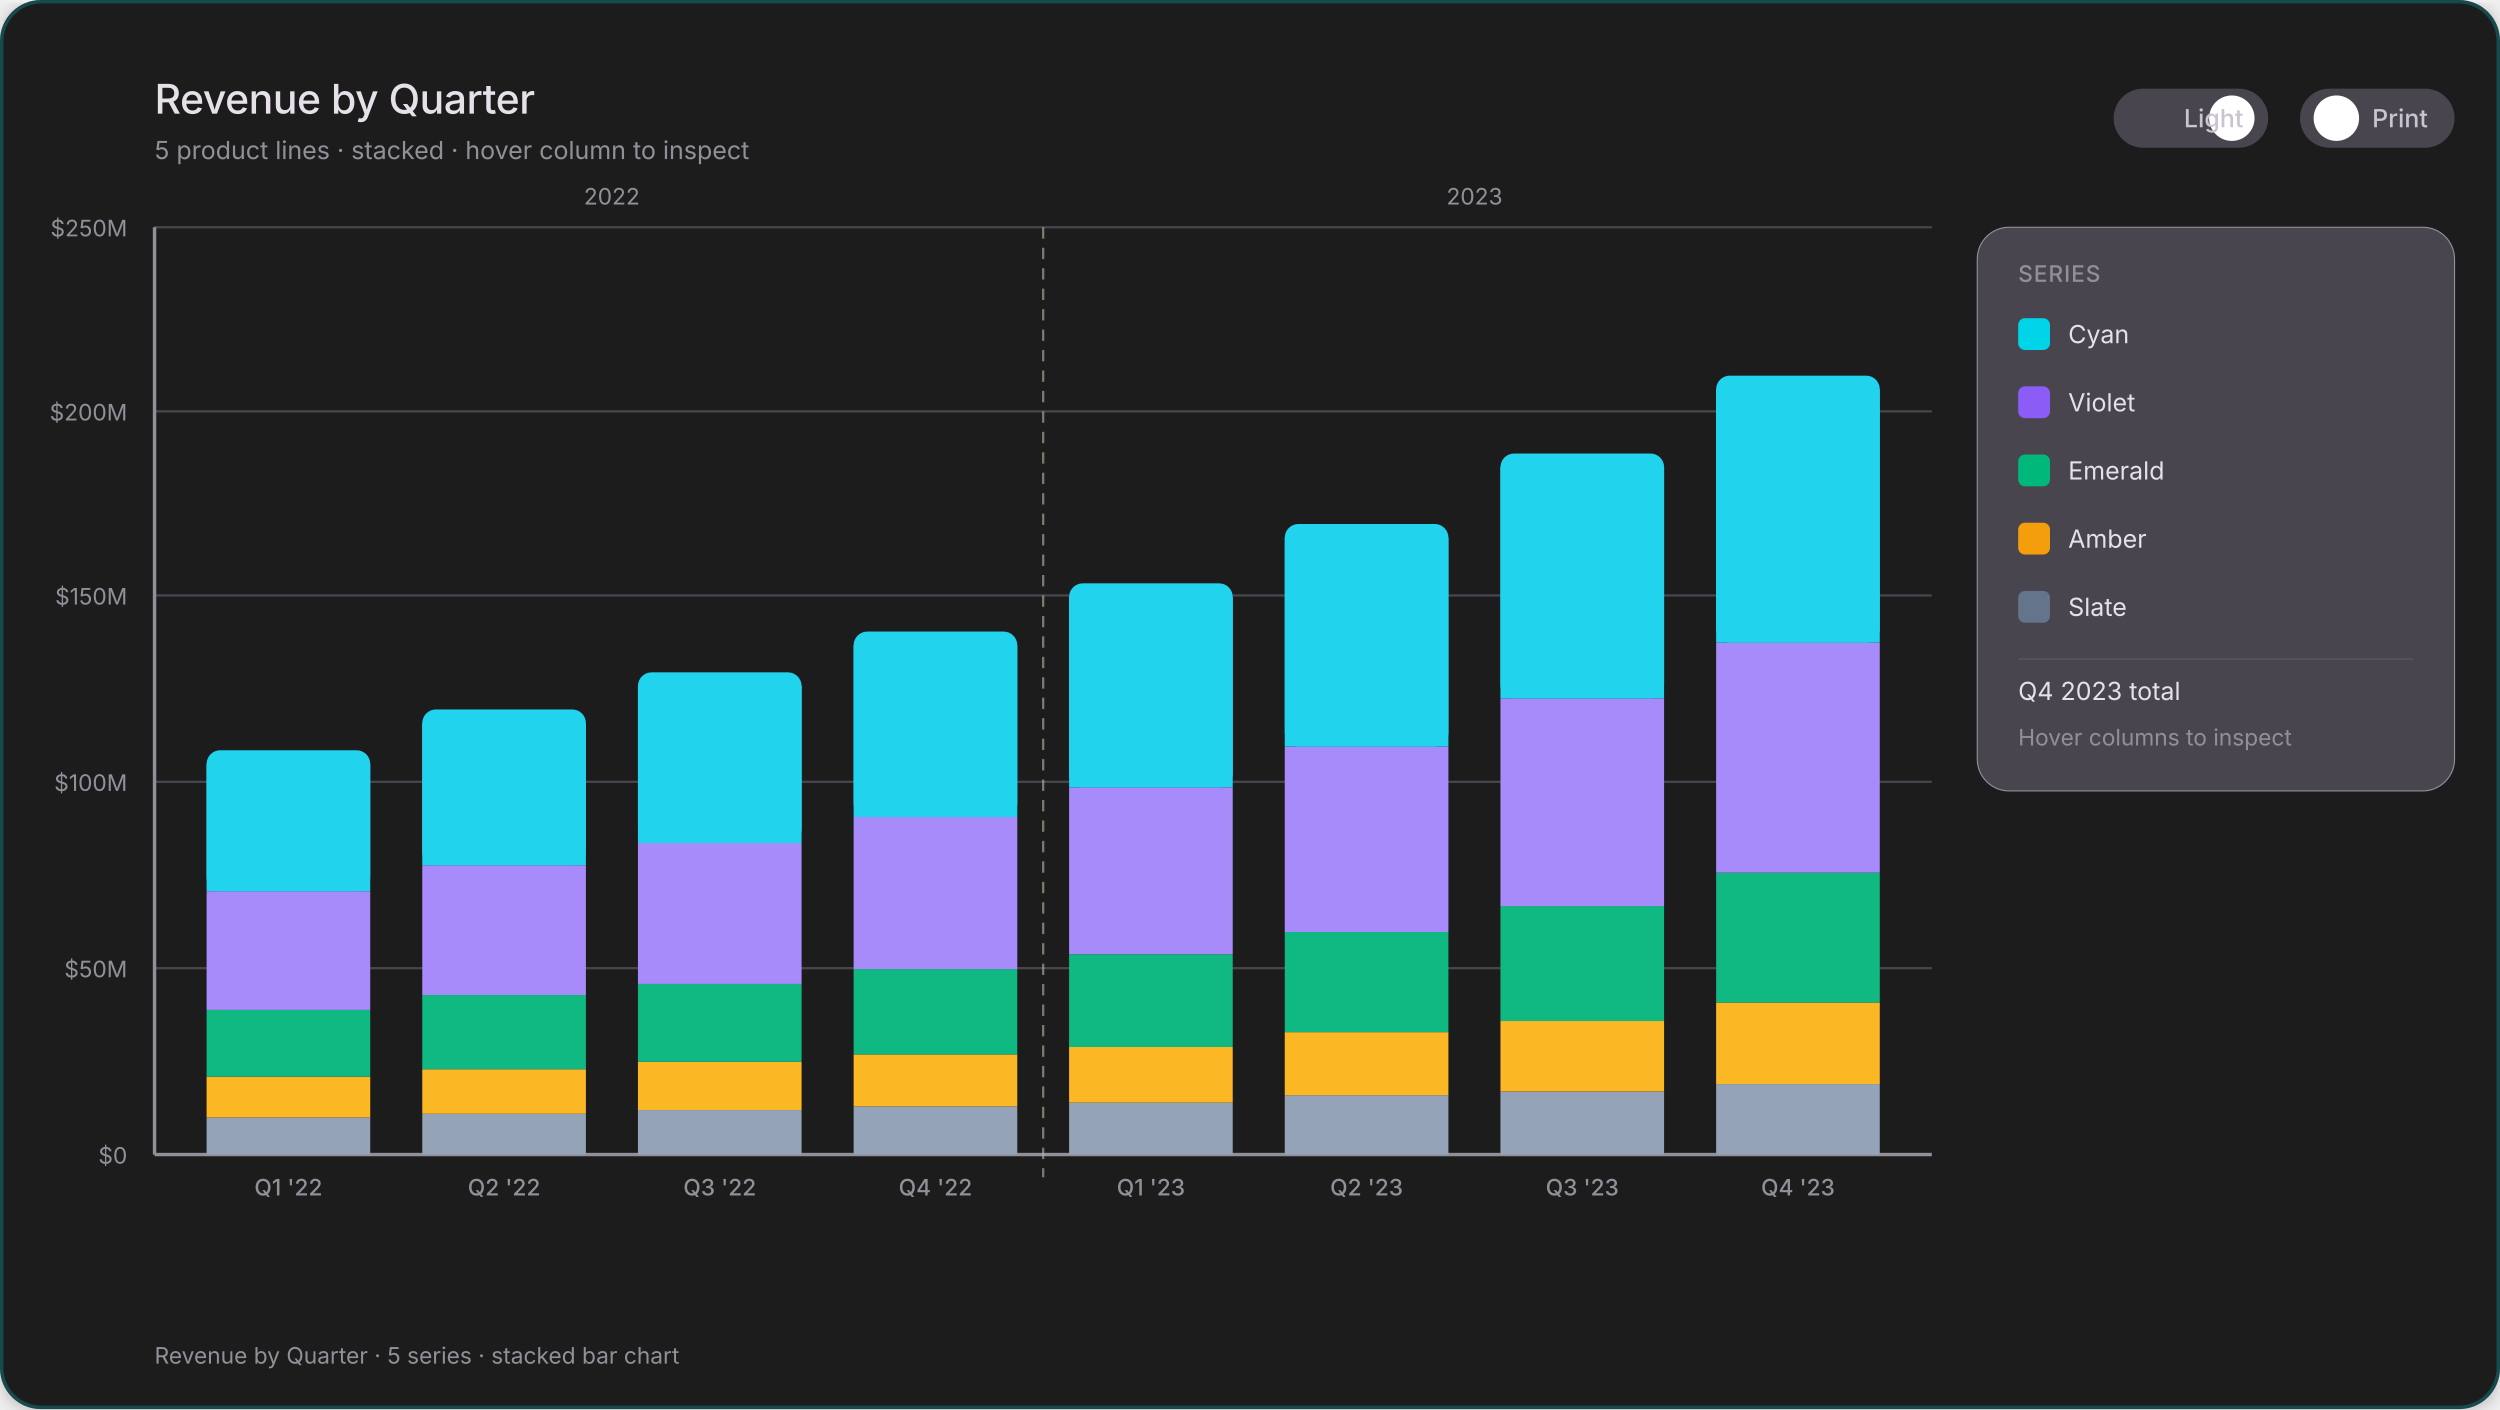
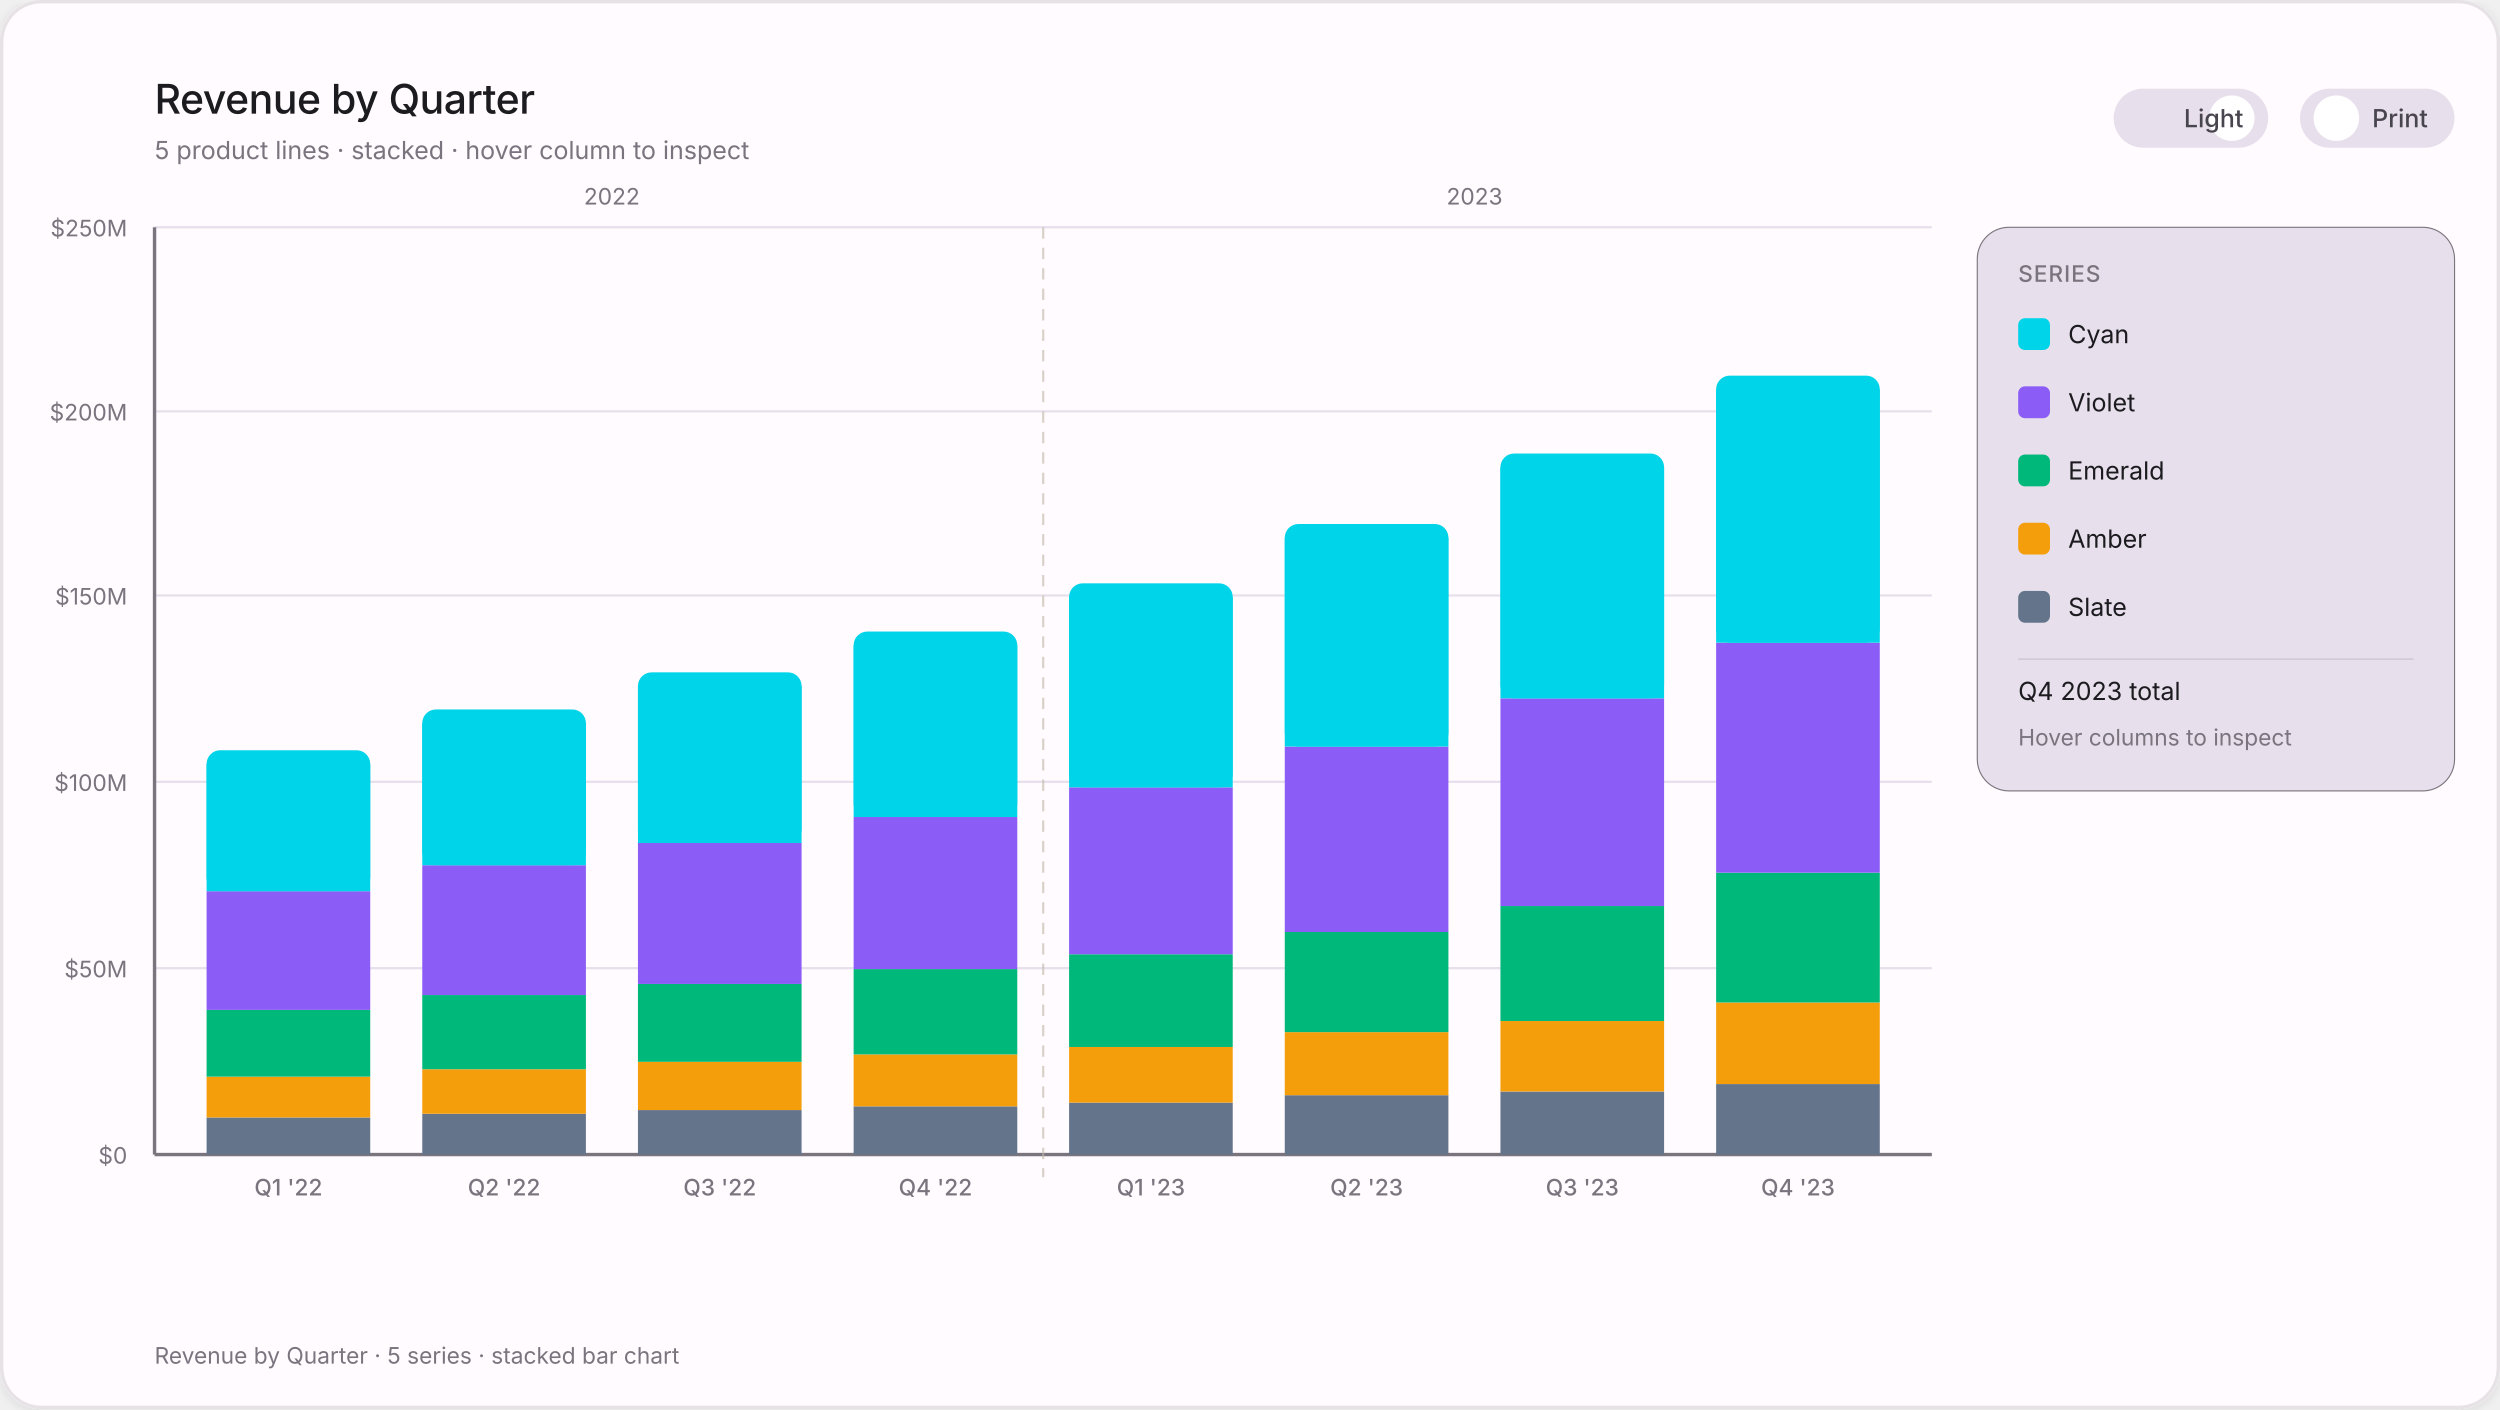
- <svg xmlns="http://www.w3.org/2000/svg" id="root" viewBox="0 0 1100 620" width="100%" height="100%" preserveAspectRatio="xMidYMid meet" font-family="'Inter','Helvetica Neue',Arial,sans-serif" class="dark">
+ <svg xmlns="http://www.w3.org/2000/svg" id="root" viewBox="0 0 1100 620" width="100%" height="100%" preserveAspectRatio="xMidYMid meet" font-family="'Inter','Helvetica Neue',Arial,sans-serif">
  <defs>
    <clipPath id="chartclip">
      <rect x="68" y="96" width="782" height="412" />
    </clipPath>
    <linearGradient id="c1">
      <stop offset="0%" stop-color="#00D4E8" />
    </linearGradient>
    <linearGradient id="c2">
      <stop offset="0%" stop-color="#8B5CF6" />
    </linearGradient>
    <linearGradient id="c3">
      <stop offset="0%" stop-color="#00B87A" />
    </linearGradient>
    <linearGradient id="c4">
      <stop offset="0%" stop-color="#F59E0B" />
    </linearGradient>
    <linearGradient id="c5">
      <stop offset="0%" stop-color="#64748B" />
    </linearGradient>
    <filter id="tipshadow" x="-40%" y="-80%" width="180%" height="320%">
      <feDropShadow dx="0" dy="2" stdDeviation="4" flood-color="rgba(0,0,0,0.20)" />
    </filter>
    <style>
    .bg-main   { fill:#FFFBFE; filter:drop-shadow(0 1px 2px rgba(0,0,0,0.10)); }
    .ct        { font-size:18px; font-weight:500; fill:#1C1B1F; letter-spacing:-0.2px; }
    .cs        { font-size:11px; fill:#79747E; font-weight:400; }
    .an        { font-size:10px; fill:#79747E; font-weight:400; }
    .al        { font-size:10px; fill:#79747E; font-weight:500; }
    .lt        { font-size:11px; fill:#1C1B1F; font-weight:400; }
    .lv        { font-size:11px; fill:#1C1B1F; font-weight:500; }
    .lp        { font-size:10px; fill:#79747E; font-weight:400; }
    .gl        { stroke:#E7E0EC; stroke-width:1; }
    .bl        { stroke:#79747E; stroke-width:1.5; }
    .lgd-bg    { fill:#E7E0EC; stroke:#79747E; stroke-width:0.5; }
    .lgd-div   { stroke:#79747E; stroke-width:0.5; opacity:0.3; }
    .lgd-ttl   { font-size:10px; fill:#79747E; font-weight:500; letter-spacing:0.4px; }
    .footer    { font-size:10px; fill:#79747E; font-weight:400; }
    .t-wrap    { cursor:pointer; }
    .t-track   { fill:#E7E0EC; }
    .t-thumb   { fill:#ffffff; }
    .t-label   { font-size:11px; font-weight:500; fill:#49454F; }
    .pt-track  { fill:#E7E0EC; transition:fill 0.3s; }
    .pt-thumb  { fill:#ffffff; }
    .pt-label  { font-size:11px; font-weight:500; fill:#49454F; }
    .lgd-val   { opacity:0; transition:opacity 0.2s; }
    svg.print .lgd-val  { opacity:1; }
    svg.print .pt-track { fill:#d97316; }
    .tip-div   { stroke:#CAC4D0; stroke-width:1; }
    svg.dark .tip-div { stroke:#49454F; }
    .crosshair { stroke:#79747E; stroke-width:1; stroke-dasharray:4,3; opacity:0; transition:opacity 0.15s; }
    .tip       { opacity:0; pointer-events:none; transition:opacity 0.15s ease; }
    svg.print .tip { opacity:0 !important; }
    .bub-bg    { fill:#FFFBFE; }
    .bub-bdr   { fill:none; stroke:#79747E; stroke-width:1; }
    .bub-val   { fill:#1C1B1F; font-size:13px; font-weight:500; }
    .bub-lbl   { fill:#49454F; font-size:10px; font-weight:400; }

    .fc1 { fill:#00D4E8; }
    .fc2 { fill:#8B5CF6; }
    .fc3 { fill:#00B87A; }
    .fc4 { fill:#F59E0B; }
    .fc5 { fill:#64748B; }
    svg.dark .fc1 { fill:#22D3EE; }
    svg.dark .fc2 { fill:#A78BFA; }
    svg.dark .fc3 { fill:#10B981; }
    svg.dark .fc4 { fill:#FBB724; }
    svg.dark .fc5 { fill:#94A3B8; }

-     /* ── fade only — no scale ── */
    @keyframes colFade {
      0%   { opacity:0;    }
      40%  { opacity:0.08; }
      100% { opacity:1;    }
    }
-     .col-g {
-       animation: colFade 0.9s ease-out both;
-     }
+     .col-g { animation: colFade 0.9s ease-out both; }
    .col-g.d0 { animation-delay:0.00s; }
    .col-g.d1 { animation-delay:0.12s; }
    .col-g.d2 { animation-delay:0.24s; }
    .col-g.d3 { animation-delay:0.36s; }
    .col-g.d4 { animation-delay:0.48s; }
    .col-g.d5 { animation-delay:0.60s; }
    .col-g.d6 { animation-delay:0.72s; }
    .col-g.d7 { animation-delay:0.84s; }

    svg.dark .bg-main   { fill:#1C1B1F; filter:drop-shadow(0 1px 4px rgba(0,0,0,0.25)); }
    svg.dark .ct        { fill:#E6E0E9; }
    svg.dark .cs        { fill:#938F99; }
    svg.dark .an        { fill:#938F99; }
    svg.dark .al        { fill:#938F99; }
    svg.dark .lt        { fill:#E6E0E9; }
    svg.dark .lv        { fill:#E6E0E9; }
    svg.dark .lp        { fill:#938F99; }
    svg.dark .gl        { stroke:#49454F; }
    svg.dark .bl        { stroke:#938F99; }
    svg.dark .lgd-bg    { fill:#49454F; stroke:#938F99; }
    svg.dark .lgd-div   { stroke:#938F99; }
    svg.dark .lgd-ttl   { fill:#938F99; }
    svg.dark .footer    { fill:#938F99; }
    svg.dark .t-track   { fill:#49454F; }
    svg.dark .t-label   { fill:#CAC4D0; }
    svg.dark .pt-track  { fill:#49454F; }
    svg.dark .pt-label  { fill:#CAC4D0; }
    svg.dark.print .pt-track { fill:#d97316; }
    svg.dark .crosshair { stroke:#938F99; }
    svg.dark .bub-bg    { fill:#1C1B1F; }
    svg.dark .bub-bdr   { fill:none; stroke:#938F99; stroke-width:1; }
    svg.dark .bub-val   { fill:#E6E0E9; font-size:13px; font-weight:500; }
    svg.dark .bub-lbl   { fill:#CAC4D0; font-size:10px; font-weight:400; }
    .border-dark      { display:none; }
    .border-light     { display:block; }
    svg.dark .border-dark  { display:block; }
    svg.dark .border-light { display:none; }
    .col-g .seg { transition:opacity 0.12s; }
    .chart-g.hovering .col-g .seg { opacity:0.25; }
    .chart-g.hovering .col-g.active .seg { opacity:1; }
    svg.print .chart-g.hovering .col-g .seg { opacity:1 !important; }
  </style>
  </defs>
  <rect class="bg-main" width="1100" height="620" rx="18" />
  <g class="border-dark">
    <rect x="0.75" y="0.75" width="1098.5" height="618.5" rx="17.5" fill="none" stroke="rgba(0,242,255,0.22)" stroke-width="1.5" />
  </g>
  <g class="border-light">
    <rect x="0.75" y="0.75" width="1098.5" height="618.5" rx="17.5" fill="none" stroke="rgba(0,0,0,0.10)" stroke-width="1.5" />
  </g>
  <text x="68" y="50" class="ct">Revenue by Quarter</text>
  <text x="68" y="70" class="cs">5 product lines · stacked · hover column to inspect</text>
  <g class="t-wrap" id="dark-toggle" transform="translate(930,52)">
    <rect x="0" y="-13" width="68" height="26" rx="13" class="t-track" />
    <circle id="tthumb" cx="52" cy="0" r="10" class="t-thumb" />
    <text id="tlabel" x="44" y="4" class="t-label" text-anchor="middle">Light</text>
  </g>
  <g class="t-wrap" id="print-toggle" transform="translate(1012,52)">
    <rect x="0" y="-13" width="68" height="26" rx="13" class="pt-track" />
    <circle id="pthumb" cx="16" cy="0" r="10" class="pt-thumb" />
    <text id="plabel" x="44" y="4" class="pt-label" text-anchor="middle">Print</text>
  </g>
  <line x1="68" y1="508" x2="850" y2="508" class="bl" />
  <line x1="68" y1="426" x2="850" y2="426" class="gl" />
  <line x1="68" y1="344" x2="850" y2="344" class="gl" />
  <line x1="68" y1="262" x2="850" y2="262" class="gl" />
  <line x1="68" y1="181" x2="850" y2="181" class="gl" />
  <line x1="68" y1="100" x2="850" y2="100" class="gl" />
  <line x1="68" y1="100" x2="68" y2="508" class="bl" />
  <text x="56" y="512" class="an" text-anchor="end">$0</text>
  <text x="56" y="430" class="an" text-anchor="end">$50M</text>
  <text x="56" y="348" class="an" text-anchor="end">$100M</text>
  <text x="56" y="266" class="an" text-anchor="end">$150M</text>
  <text x="56" y="185" class="an" text-anchor="end">$200M</text>
  <text x="56" y="104" class="an" text-anchor="end">$250M</text>
  <text x="126.9" y="526" class="al" text-anchor="middle">Q1 '22</text>
  <text x="221.8" y="526" class="al" text-anchor="middle">Q2 '22</text>
  <text x="316.7" y="526" class="al" text-anchor="middle">Q3 '22</text>
  <text x="411.6" y="526" class="al" text-anchor="middle">Q4 '22</text>
  <text x="506.4" y="526" class="al" text-anchor="middle">Q1 '23</text>
  <text x="601.3" y="526" class="al" text-anchor="middle">Q2 '23</text>
  <text x="696.2" y="526" class="al" text-anchor="middle">Q3 '23</text>
  <text x="791.1" y="526" class="al" text-anchor="middle">Q4 '23</text>
  <line x1="459" y1="100" x2="459" y2="518" stroke="#c0b8a8" stroke-width="1" stroke-dasharray="5,4" opacity="0.6" />
  <text x="269.2" y="90" class="an" text-anchor="middle">2022</text>
  <text x="648.8" y="90" class="an" text-anchor="middle">2023</text>
  <g class="chart-g" clip-path="url(#chartclip)">
    <g class="col-g d0" id="col0">
      <rect class="seg fc5" x="90.9" y="491.68" width="72" height="16.32" />
      <rect class="seg fc4" x="90.9" y="473.73" width="72" height="17.95" />
      <rect class="seg fc3" x="90.9" y="444.35" width="72" height="29.38" />
      <rect class="seg fc2" x="90.9" y="392.13" width="72" height="52.22" />
      <rect class="seg fc1" x="90.9" y="330.11" width="72" height="62.02" rx="6" ry="6" />
      <rect class="seg fc1" x="90.9" y="336.11" width="72" height="56.02" />
    </g>
    <g class="col-g d1" id="col1">
      <rect class="seg fc5" x="185.8" y="490.05" width="72" height="17.95" />
      <rect class="seg fc4" x="185.8" y="470.47" width="72" height="19.58" />
      <rect class="seg fc3" x="185.8" y="437.82" width="72" height="32.64" />
      <rect class="seg fc2" x="185.8" y="380.70" width="72" height="57.12" />
      <rect class="seg fc1" x="185.8" y="312.16" width="72" height="68.54" rx="6" ry="6" />
      <rect class="seg fc1" x="185.8" y="318.16" width="72" height="62.54" />
    </g>
    <g class="col-g d2" id="col2">
      <rect class="seg fc5" x="280.7" y="488.42" width="72" height="19.58" />
      <rect class="seg fc4" x="280.7" y="467.20" width="72" height="21.22" />
      <rect class="seg fc3" x="280.7" y="432.93" width="72" height="34.27" />
      <rect class="seg fc2" x="280.7" y="370.91" width="72" height="62.02" />
      <rect class="seg fc1" x="280.7" y="295.84" width="72" height="75.07" rx="6" ry="6" />
      <rect class="seg fc1" x="280.7" y="301.84" width="72" height="69.07" />
    </g>
    <g class="col-g d3" id="col3">
      <rect class="seg fc5" x="375.6" y="486.78" width="72" height="21.22" />
      <rect class="seg fc4" x="375.6" y="463.93" width="72" height="22.85" />
      <rect class="seg fc3" x="375.6" y="426.40" width="72" height="37.54" />
      <rect class="seg fc2" x="375.6" y="359.49" width="72" height="66.91" />
      <rect class="seg fc1" x="375.6" y="277.89" width="72" height="81.60" rx="6" ry="6" />
      <rect class="seg fc1" x="375.6" y="283.89" width="72" height="75.60" />
    </g>
    <g class="col-g d4" id="col4">
      <rect class="seg fc5" x="470.4" y="485.15" width="72" height="22.85" />
      <rect class="seg fc4" x="470.4" y="460.67" width="72" height="24.48" />
      <rect class="seg fc3" x="470.4" y="419.87" width="72" height="40.80" />
      <rect class="seg fc2" x="470.4" y="346.43" width="72" height="73.44" />
      <rect class="seg fc1" x="470.4" y="256.67" width="72" height="89.76" rx="6" ry="6" />
      <rect class="seg fc1" x="470.4" y="262.67" width="72" height="83.76" />
    </g>
    <g class="col-g d5" id="col5">
      <rect class="seg fc5" x="565.3" y="481.89" width="72" height="26.11" />
      <rect class="seg fc4" x="565.3" y="454.15" width="72" height="27.74" />
      <rect class="seg fc3" x="565.3" y="410.08" width="72" height="44.06" />
      <rect class="seg fc2" x="565.3" y="328.48" width="72" height="81.60" />
      <rect class="seg fc1" x="565.3" y="230.56" width="72" height="97.92" rx="6" ry="6" />
      <rect class="seg fc1" x="565.3" y="236.56" width="72" height="91.92" />
    </g>
    <g class="col-g d6" id="col6">
      <rect class="seg fc5" x="660.2" y="480.26" width="72" height="27.74" />
      <rect class="seg fc4" x="660.2" y="449.25" width="72" height="31.01" />
      <rect class="seg fc3" x="660.2" y="398.66" width="72" height="50.59" />
      <rect class="seg fc2" x="660.2" y="307.27" width="72" height="91.39" />
      <rect class="seg fc1" x="660.2" y="199.55" width="72" height="107.71" rx="6" ry="6" />
      <rect class="seg fc1" x="660.2" y="205.55" width="72" height="101.71" />
    </g>
    <g class="col-g d7" id="col7">
      <rect class="seg fc5" x="755.1" y="476.99" width="72" height="31.01" />
      <rect class="seg fc4" x="755.1" y="441.09" width="72" height="35.90" />
      <rect class="seg fc3" x="755.1" y="383.97" width="72" height="57.12" />
      <rect class="seg fc2" x="755.1" y="282.79" width="72" height="101.18" />
      <rect class="seg fc1" x="755.1" y="165.28" width="72" height="117.50" rx="6" ry="6" />
      <rect class="seg fc1" x="755.1" y="171.28" width="72" height="111.50" />
    </g>
  </g>
  <g id="crosshairs">
    <line id="ch0" class="crosshair" x1="126.9" y1="100" x2="126.9" y2="508" />
    <line id="ch1" class="crosshair" x1="221.8" y1="100" x2="221.8" y2="508" />
    <line id="ch2" class="crosshair" x1="316.7" y1="100" x2="316.7" y2="508" />
    <line id="ch3" class="crosshair" x1="411.6" y1="100" x2="411.6" y2="508" />
    <line id="ch4" class="crosshair" x1="506.4" y1="100" x2="506.4" y2="508" />
    <line id="ch5" class="crosshair" x1="601.3" y1="100" x2="601.3" y2="508" />
    <line id="ch6" class="crosshair" x1="696.2" y1="100" x2="696.2" y2="508" />
    <line id="ch7" class="crosshair" x1="791.1" y1="100" x2="791.1" y2="508" />
  </g>
  <g id="hit-layer" />
  <g id="tip-layer" />
  <rect x="870" y="100" width="210" height="248" rx="14" class="lgd-bg" stroke-width="1" />
  <text x="888" y="124" class="lgd-ttl">SERIES</text>
  <g transform="translate(888,140)">
    <rect x="0" y="0" width="14" height="14" rx="3" fill="url(#c1)" />
    <text x="22" y="11" class="lt">Cyan</text>
    <text x="188" y="11" class="lv lgd-val" text-anchor="end">$72M</text>
  </g>
  <g transform="translate(888,170)">
    <rect x="0" y="0" width="14" height="14" rx="3" fill="url(#c2)" />
    <text x="22" y="11" class="lt">Violet</text>
    <text x="188" y="11" class="lv lgd-val" text-anchor="end">$62M</text>
  </g>
  <g transform="translate(888,200)">
    <rect x="0" y="0" width="14" height="14" rx="3" fill="url(#c3)" />
    <text x="22" y="11" class="lt">Emerald</text>
    <text x="188" y="11" class="lv lgd-val" text-anchor="end">$35M</text>
  </g>
  <g transform="translate(888,230)">
    <rect x="0" y="0" width="14" height="14" rx="3" fill="url(#c4)" />
    <text x="22" y="11" class="lt">Amber</text>
    <text x="188" y="11" class="lv lgd-val" text-anchor="end">$22M</text>
  </g>
  <g transform="translate(888,260)">
    <rect x="0" y="0" width="14" height="14" rx="3" fill="url(#c5)" />
    <text x="22" y="11" class="lt">Slate</text>
    <text x="188" y="11" class="lv lgd-val" text-anchor="end">$19M</text>
  </g>
  <line x1="888" y1="290" x2="1062" y2="290" class="lgd-div" />
  <text x="888" y="308" class="lt">Q4 2023 total</text>
  <text x="1062" y="308" class="lv lgd-val" text-anchor="end">$210M</text>
  <text x="888" y="328" class="lp">Hover columns to inspect</text>
  <text x="68" y="600" class="footer">Revenue by Quarter · 5 series · stacked bar chart</text>
</svg>
